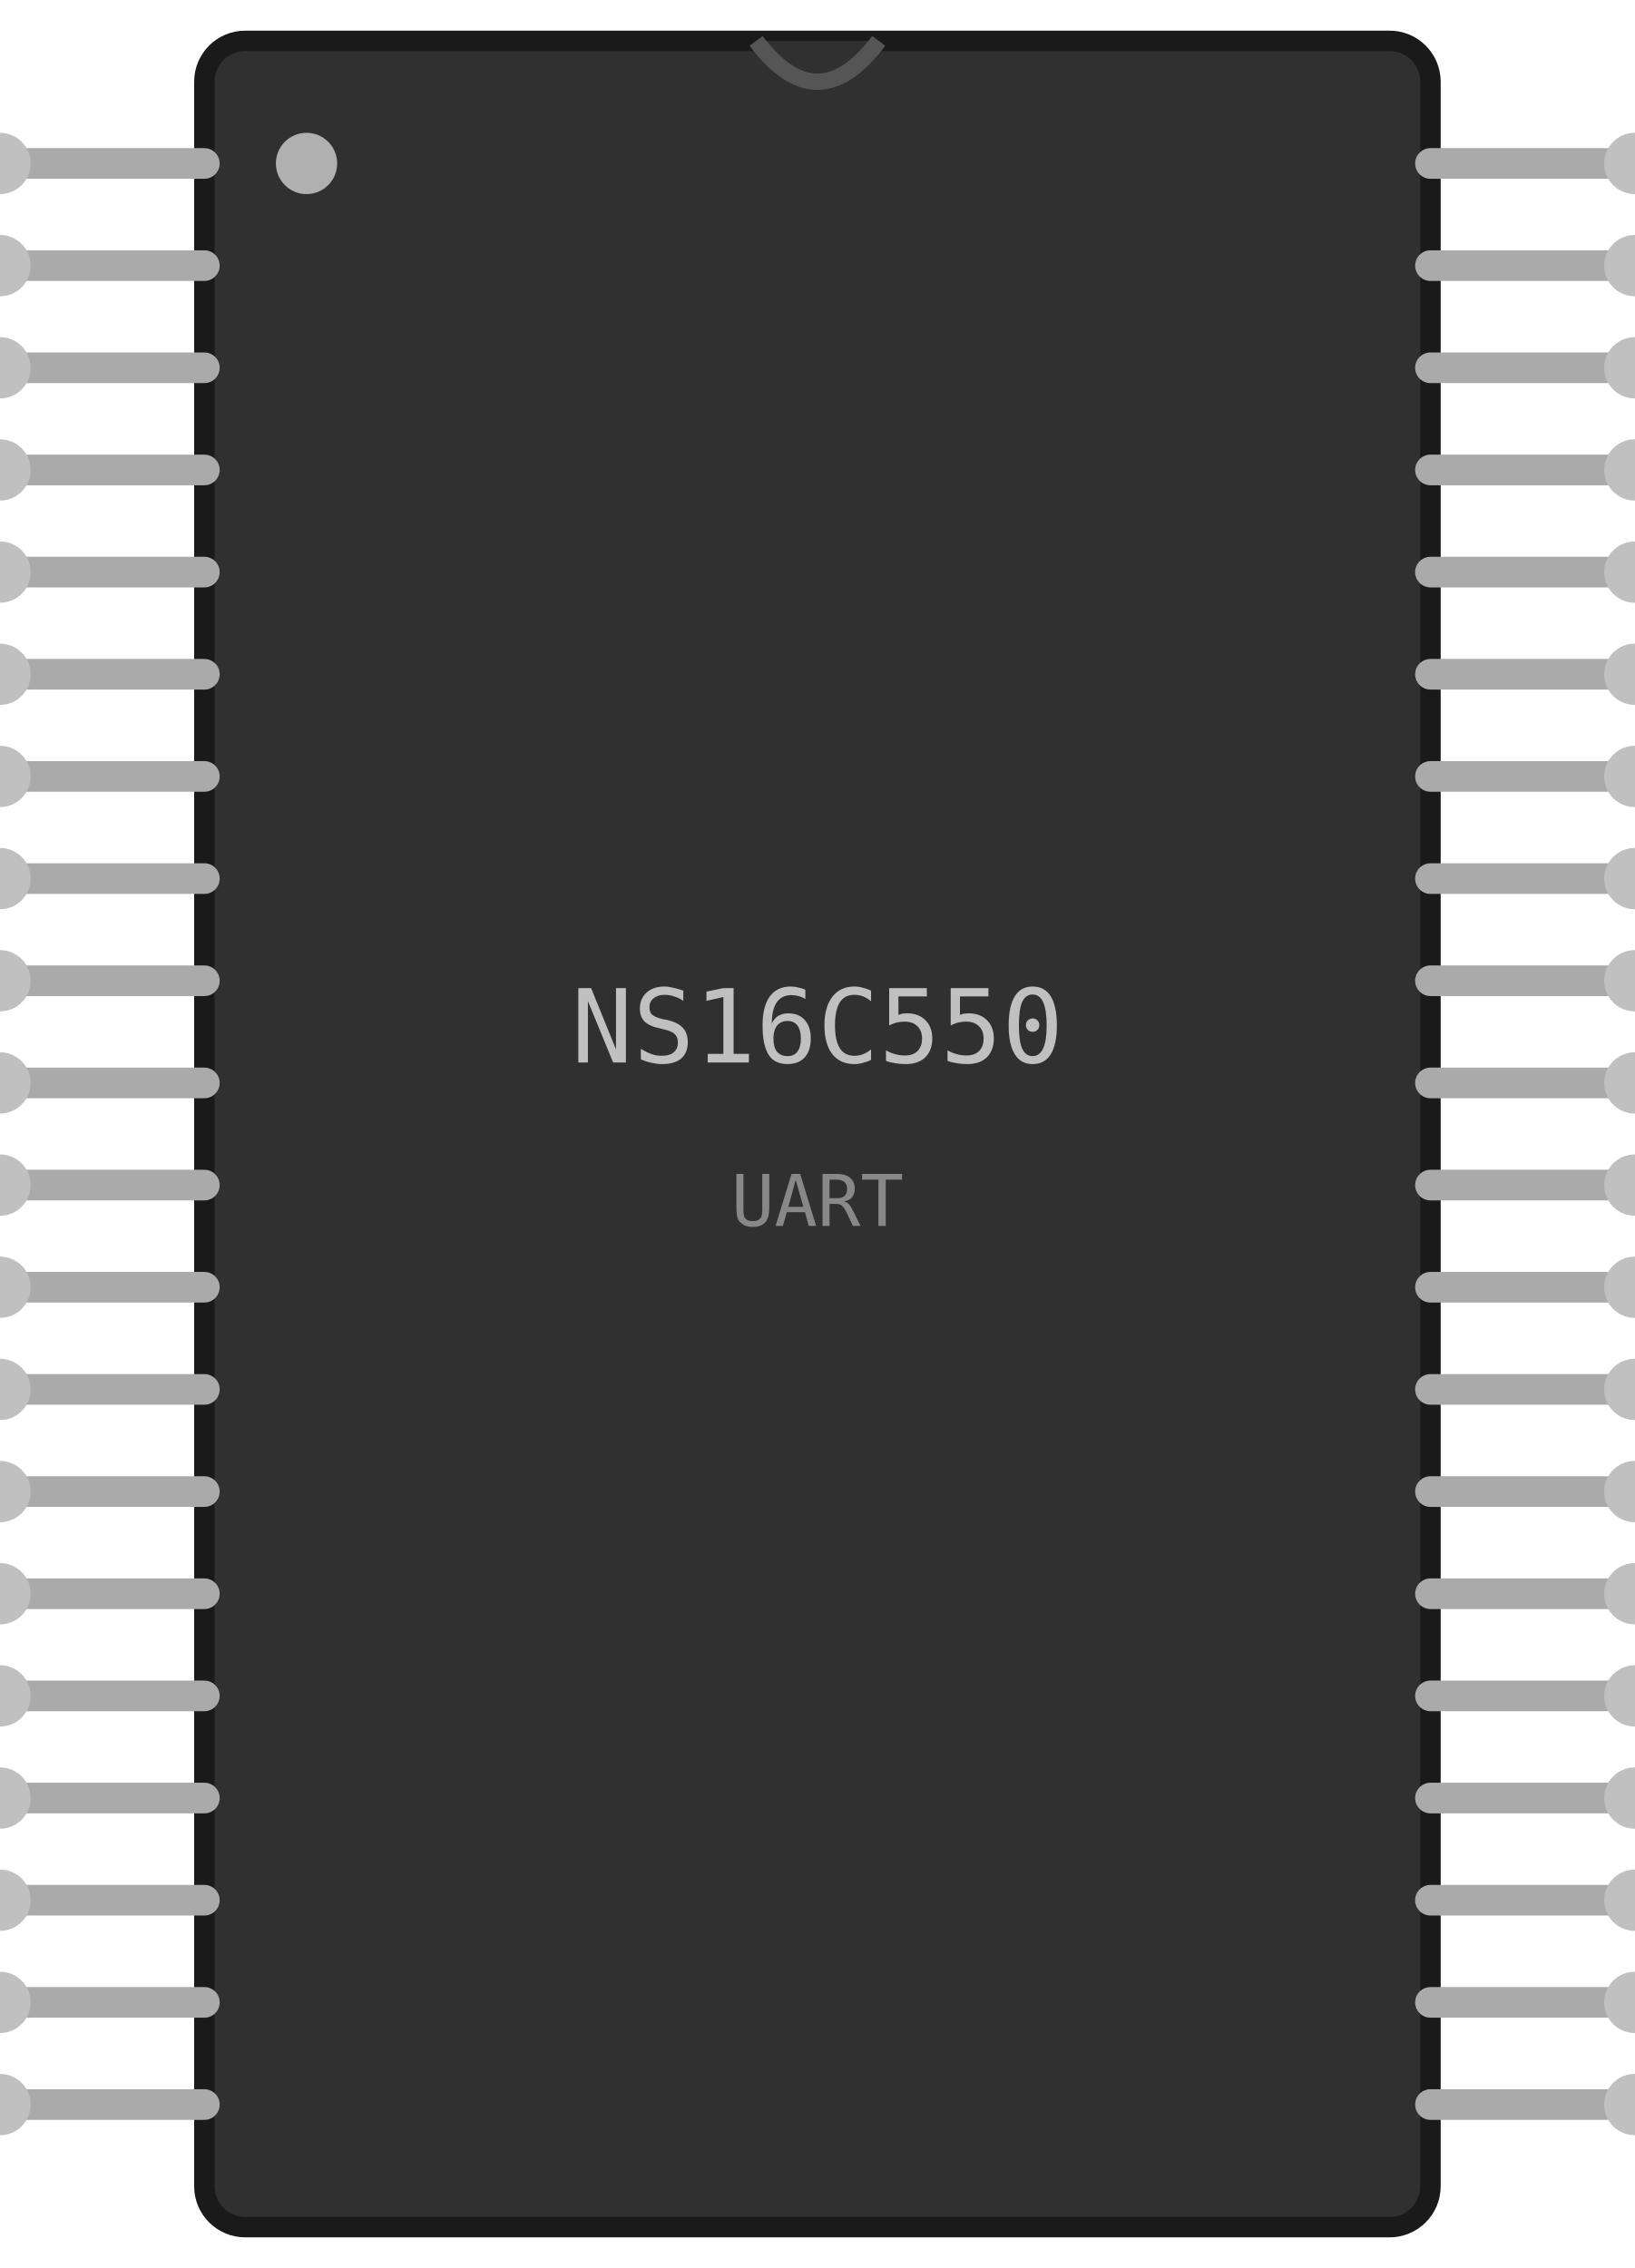
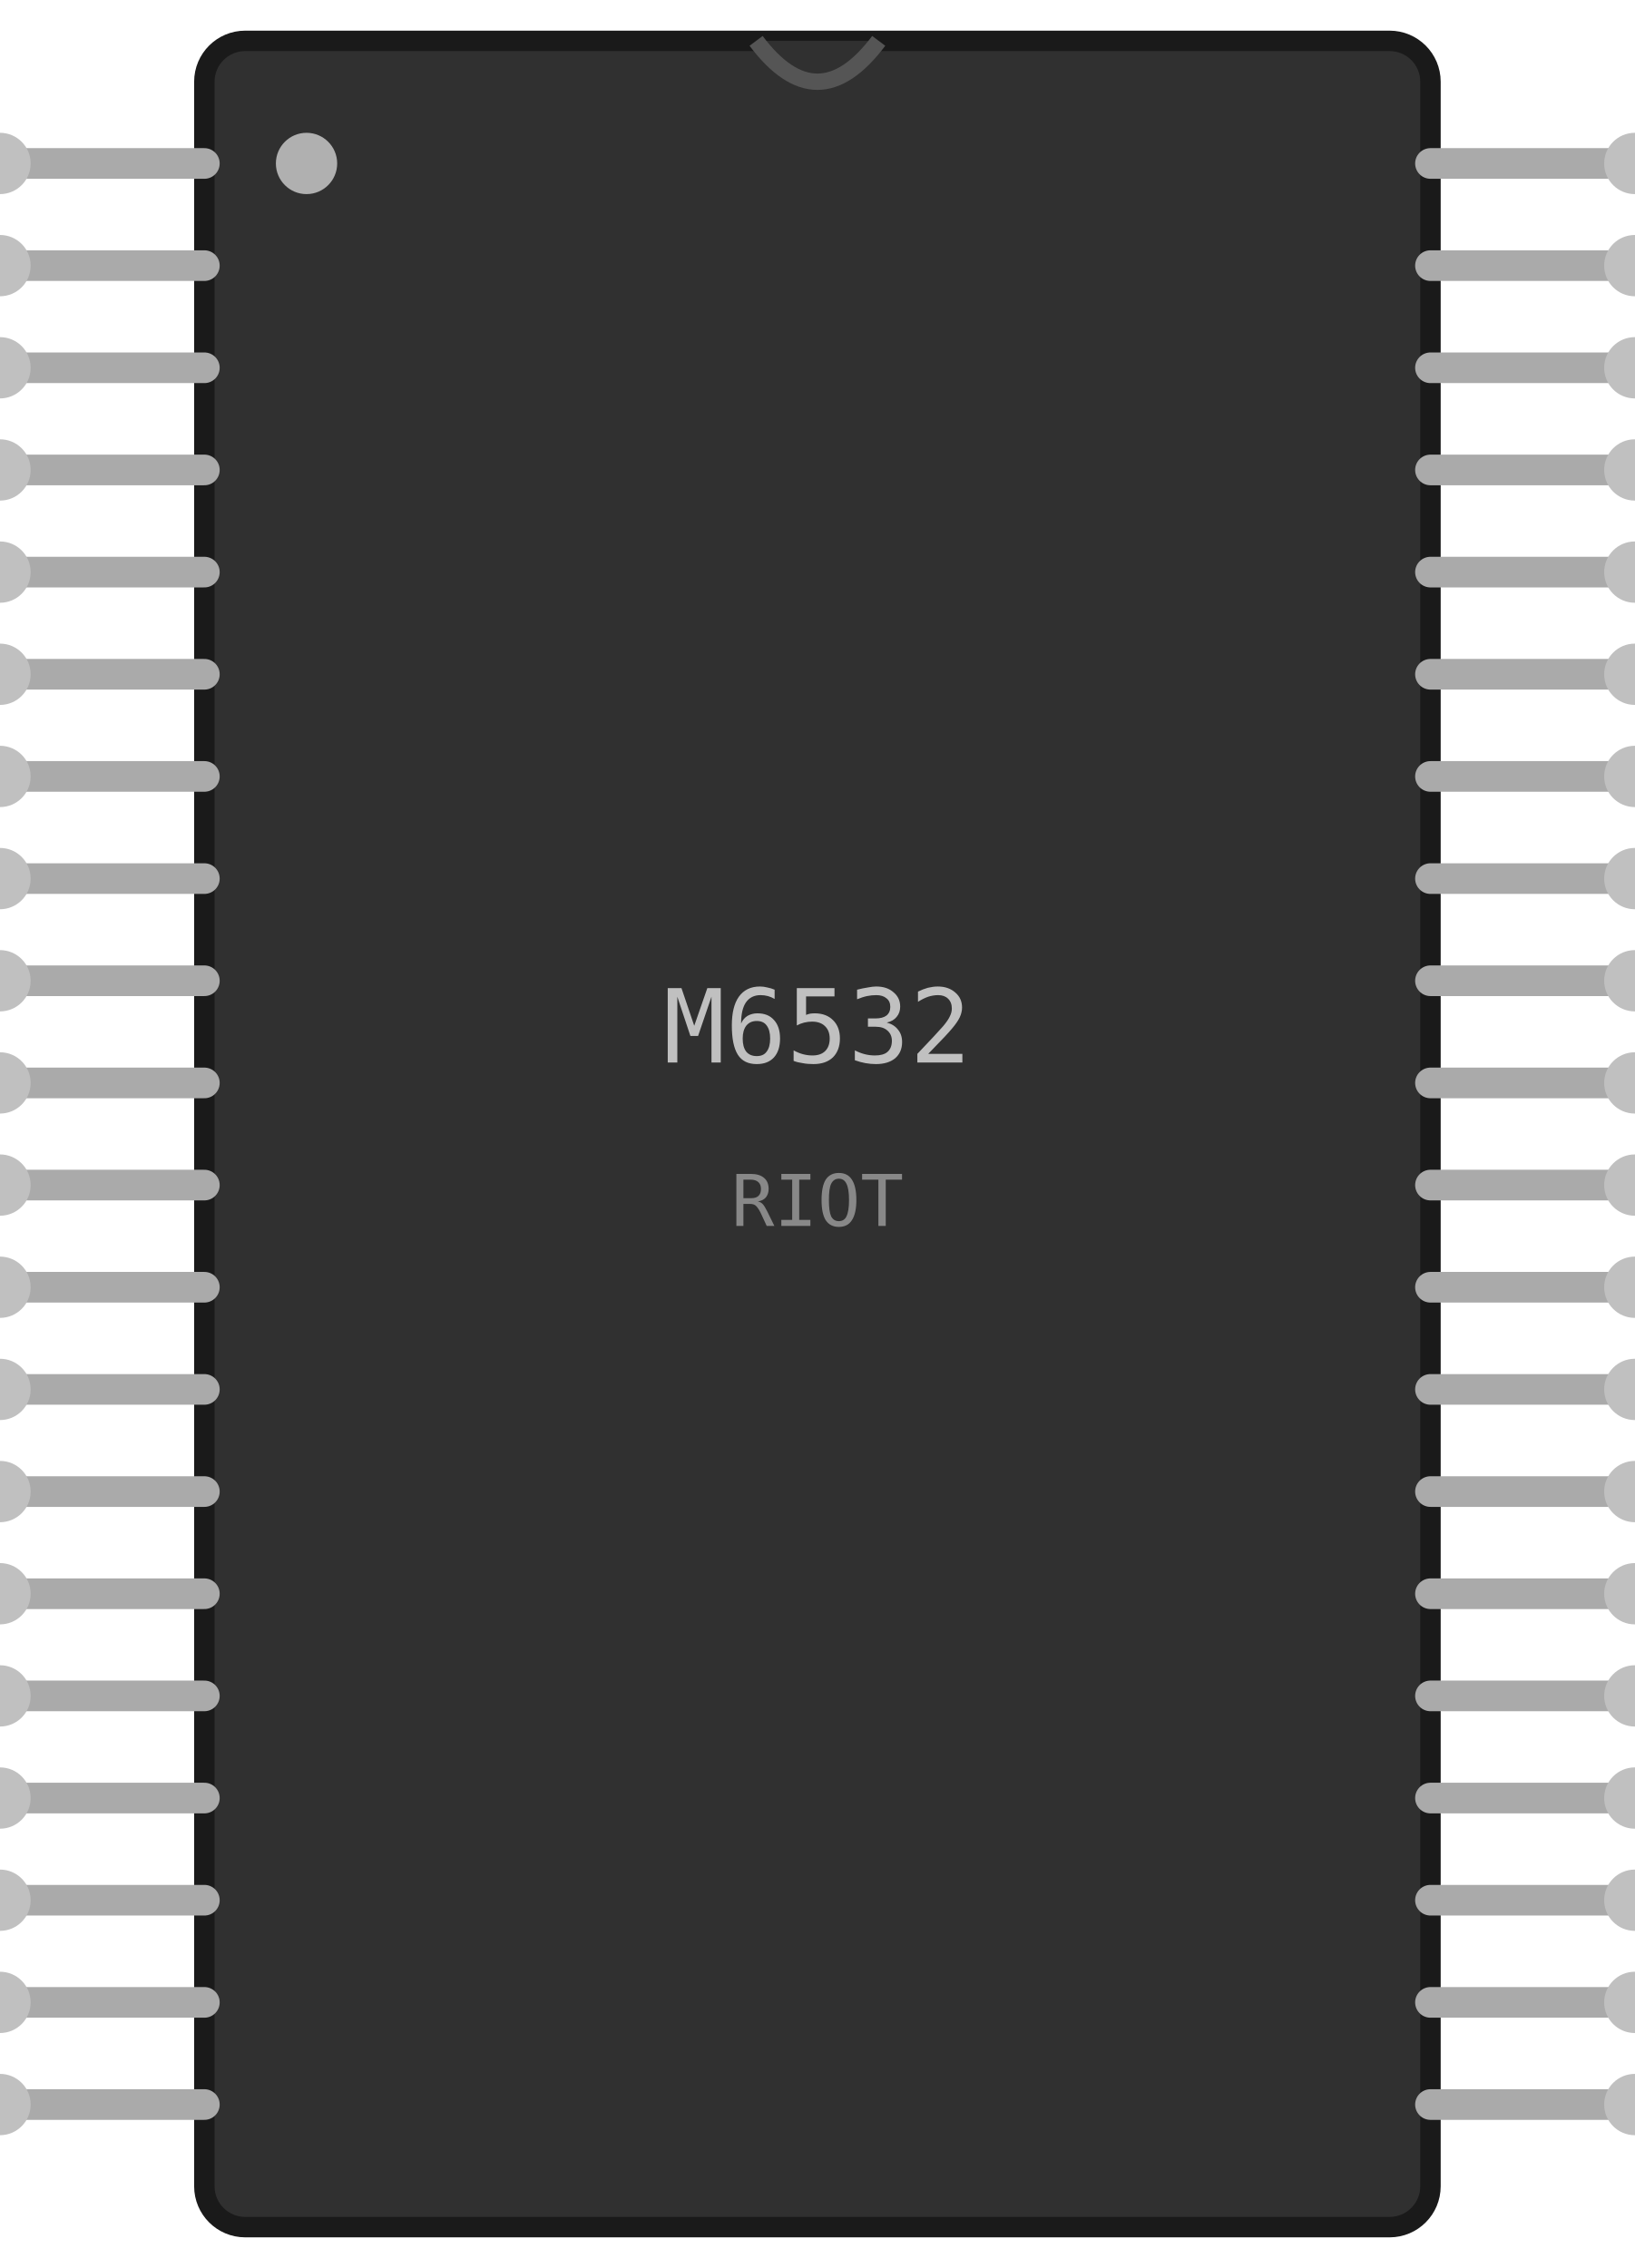
<svg xmlns="http://www.w3.org/2000/svg" viewBox="0 0 80 111" width="80" height="111">
  <rect x="10" y="2" width="60" height="107" rx="2" fill="#303030" stroke="#1a1a1a" stroke-width="1" />
  <path d="M37 2 Q40 6 43 2" fill="#303030" stroke="#555" stroke-width="0.8" />
  <circle cx="15" cy="8" r="1.5" fill="#b0b0b0" />
-   <text x="40" y="52" text-anchor="middle" font-family="monospace" font-size="5" fill="#c0c0c0">NS16C550</text>
-   <text x="40" y="60" text-anchor="middle" font-family="monospace" font-size="3.5" fill="#888">UART</text>
+   <text x="40" y="52" text-anchor="middle" font-family="monospace" font-size="5" fill="#c0c0c0">M6532</text>
+   <text x="40" y="60" text-anchor="middle" font-family="monospace" font-size="3.5" fill="#888">RIOT</text>
  <line x1="0" y1="8" x2="10" y2="8" stroke="#aaa" stroke-width="1.5" stroke-linecap="round" />
  <circle cx="0" cy="8" r="1.5" fill="#c0c0c0" />
  <line x1="70" y1="8" x2="80" y2="8" stroke="#aaa" stroke-width="1.5" stroke-linecap="round" />
  <circle cx="80" cy="8" r="1.5" fill="#c0c0c0" />
  <line x1="0" y1="13" x2="10" y2="13" stroke="#aaa" stroke-width="1.5" stroke-linecap="round" />
  <circle cx="0" cy="13" r="1.5" fill="#c0c0c0" />
  <line x1="70" y1="13" x2="80" y2="13" stroke="#aaa" stroke-width="1.5" stroke-linecap="round" />
  <circle cx="80" cy="13" r="1.5" fill="#c0c0c0" />
  <line x1="0" y1="18" x2="10" y2="18" stroke="#aaa" stroke-width="1.5" stroke-linecap="round" />
  <circle cx="0" cy="18" r="1.5" fill="#c0c0c0" />
  <line x1="70" y1="18" x2="80" y2="18" stroke="#aaa" stroke-width="1.5" stroke-linecap="round" />
  <circle cx="80" cy="18" r="1.5" fill="#c0c0c0" />
  <line x1="0" y1="23" x2="10" y2="23" stroke="#aaa" stroke-width="1.5" stroke-linecap="round" />
  <circle cx="0" cy="23" r="1.5" fill="#c0c0c0" />
  <line x1="70" y1="23" x2="80" y2="23" stroke="#aaa" stroke-width="1.5" stroke-linecap="round" />
  <circle cx="80" cy="23" r="1.5" fill="#c0c0c0" />
  <line x1="0" y1="28" x2="10" y2="28" stroke="#aaa" stroke-width="1.5" stroke-linecap="round" />
  <circle cx="0" cy="28" r="1.5" fill="#c0c0c0" />
  <line x1="70" y1="28" x2="80" y2="28" stroke="#aaa" stroke-width="1.5" stroke-linecap="round" />
  <circle cx="80" cy="28" r="1.5" fill="#c0c0c0" />
  <line x1="0" y1="33" x2="10" y2="33" stroke="#aaa" stroke-width="1.5" stroke-linecap="round" />
  <circle cx="0" cy="33" r="1.5" fill="#c0c0c0" />
  <line x1="70" y1="33" x2="80" y2="33" stroke="#aaa" stroke-width="1.5" stroke-linecap="round" />
  <circle cx="80" cy="33" r="1.5" fill="#c0c0c0" />
  <line x1="0" y1="38" x2="10" y2="38" stroke="#aaa" stroke-width="1.5" stroke-linecap="round" />
  <circle cx="0" cy="38" r="1.5" fill="#c0c0c0" />
  <line x1="70" y1="38" x2="80" y2="38" stroke="#aaa" stroke-width="1.5" stroke-linecap="round" />
  <circle cx="80" cy="38" r="1.5" fill="#c0c0c0" />
  <line x1="0" y1="43" x2="10" y2="43" stroke="#aaa" stroke-width="1.5" stroke-linecap="round" />
  <circle cx="0" cy="43" r="1.5" fill="#c0c0c0" />
  <line x1="70" y1="43" x2="80" y2="43" stroke="#aaa" stroke-width="1.5" stroke-linecap="round" />
  <circle cx="80" cy="43" r="1.5" fill="#c0c0c0" />
  <line x1="0" y1="48" x2="10" y2="48" stroke="#aaa" stroke-width="1.5" stroke-linecap="round" />
  <circle cx="0" cy="48" r="1.5" fill="#c0c0c0" />
  <line x1="70" y1="48" x2="80" y2="48" stroke="#aaa" stroke-width="1.5" stroke-linecap="round" />
  <circle cx="80" cy="48" r="1.5" fill="#c0c0c0" />
  <line x1="0" y1="53" x2="10" y2="53" stroke="#aaa" stroke-width="1.5" stroke-linecap="round" />
  <circle cx="0" cy="53" r="1.5" fill="#c0c0c0" />
  <line x1="70" y1="53" x2="80" y2="53" stroke="#aaa" stroke-width="1.5" stroke-linecap="round" />
  <circle cx="80" cy="53" r="1.5" fill="#c0c0c0" />
  <line x1="0" y1="58" x2="10" y2="58" stroke="#aaa" stroke-width="1.5" stroke-linecap="round" />
  <circle cx="0" cy="58" r="1.5" fill="#c0c0c0" />
  <line x1="70" y1="58" x2="80" y2="58" stroke="#aaa" stroke-width="1.5" stroke-linecap="round" />
  <circle cx="80" cy="58" r="1.5" fill="#c0c0c0" />
  <line x1="0" y1="63" x2="10" y2="63" stroke="#aaa" stroke-width="1.5" stroke-linecap="round" />
  <circle cx="0" cy="63" r="1.5" fill="#c0c0c0" />
  <line x1="70" y1="63" x2="80" y2="63" stroke="#aaa" stroke-width="1.5" stroke-linecap="round" />
  <circle cx="80" cy="63" r="1.5" fill="#c0c0c0" />
  <line x1="0" y1="68" x2="10" y2="68" stroke="#aaa" stroke-width="1.5" stroke-linecap="round" />
  <circle cx="0" cy="68" r="1.5" fill="#c0c0c0" />
  <line x1="70" y1="68" x2="80" y2="68" stroke="#aaa" stroke-width="1.5" stroke-linecap="round" />
  <circle cx="80" cy="68" r="1.5" fill="#c0c0c0" />
  <line x1="0" y1="73" x2="10" y2="73" stroke="#aaa" stroke-width="1.5" stroke-linecap="round" />
  <circle cx="0" cy="73" r="1.5" fill="#c0c0c0" />
  <line x1="70" y1="73" x2="80" y2="73" stroke="#aaa" stroke-width="1.5" stroke-linecap="round" />
  <circle cx="80" cy="73" r="1.5" fill="#c0c0c0" />
  <line x1="0" y1="78" x2="10" y2="78" stroke="#aaa" stroke-width="1.5" stroke-linecap="round" />
  <circle cx="0" cy="78" r="1.5" fill="#c0c0c0" />
  <line x1="70" y1="78" x2="80" y2="78" stroke="#aaa" stroke-width="1.5" stroke-linecap="round" />
  <circle cx="80" cy="78" r="1.5" fill="#c0c0c0" />
  <line x1="0" y1="83" x2="10" y2="83" stroke="#aaa" stroke-width="1.5" stroke-linecap="round" />
  <circle cx="0" cy="83" r="1.5" fill="#c0c0c0" />
  <line x1="70" y1="83" x2="80" y2="83" stroke="#aaa" stroke-width="1.5" stroke-linecap="round" />
  <circle cx="80" cy="83" r="1.5" fill="#c0c0c0" />
  <line x1="0" y1="88" x2="10" y2="88" stroke="#aaa" stroke-width="1.5" stroke-linecap="round" />
  <circle cx="0" cy="88" r="1.5" fill="#c0c0c0" />
  <line x1="70" y1="88" x2="80" y2="88" stroke="#aaa" stroke-width="1.5" stroke-linecap="round" />
  <circle cx="80" cy="88" r="1.5" fill="#c0c0c0" />
  <line x1="0" y1="93" x2="10" y2="93" stroke="#aaa" stroke-width="1.5" stroke-linecap="round" />
  <circle cx="0" cy="93" r="1.5" fill="#c0c0c0" />
  <line x1="70" y1="93" x2="80" y2="93" stroke="#aaa" stroke-width="1.5" stroke-linecap="round" />
  <circle cx="80" cy="93" r="1.5" fill="#c0c0c0" />
  <line x1="0" y1="98" x2="10" y2="98" stroke="#aaa" stroke-width="1.5" stroke-linecap="round" />
  <circle cx="0" cy="98" r="1.5" fill="#c0c0c0" />
  <line x1="70" y1="98" x2="80" y2="98" stroke="#aaa" stroke-width="1.5" stroke-linecap="round" />
  <circle cx="80" cy="98" r="1.5" fill="#c0c0c0" />
  <line x1="0" y1="103" x2="10" y2="103" stroke="#aaa" stroke-width="1.5" stroke-linecap="round" />
  <circle cx="0" cy="103" r="1.5" fill="#c0c0c0" />
  <line x1="70" y1="103" x2="80" y2="103" stroke="#aaa" stroke-width="1.5" stroke-linecap="round" />
  <circle cx="80" cy="103" r="1.5" fill="#c0c0c0" />
</svg>
